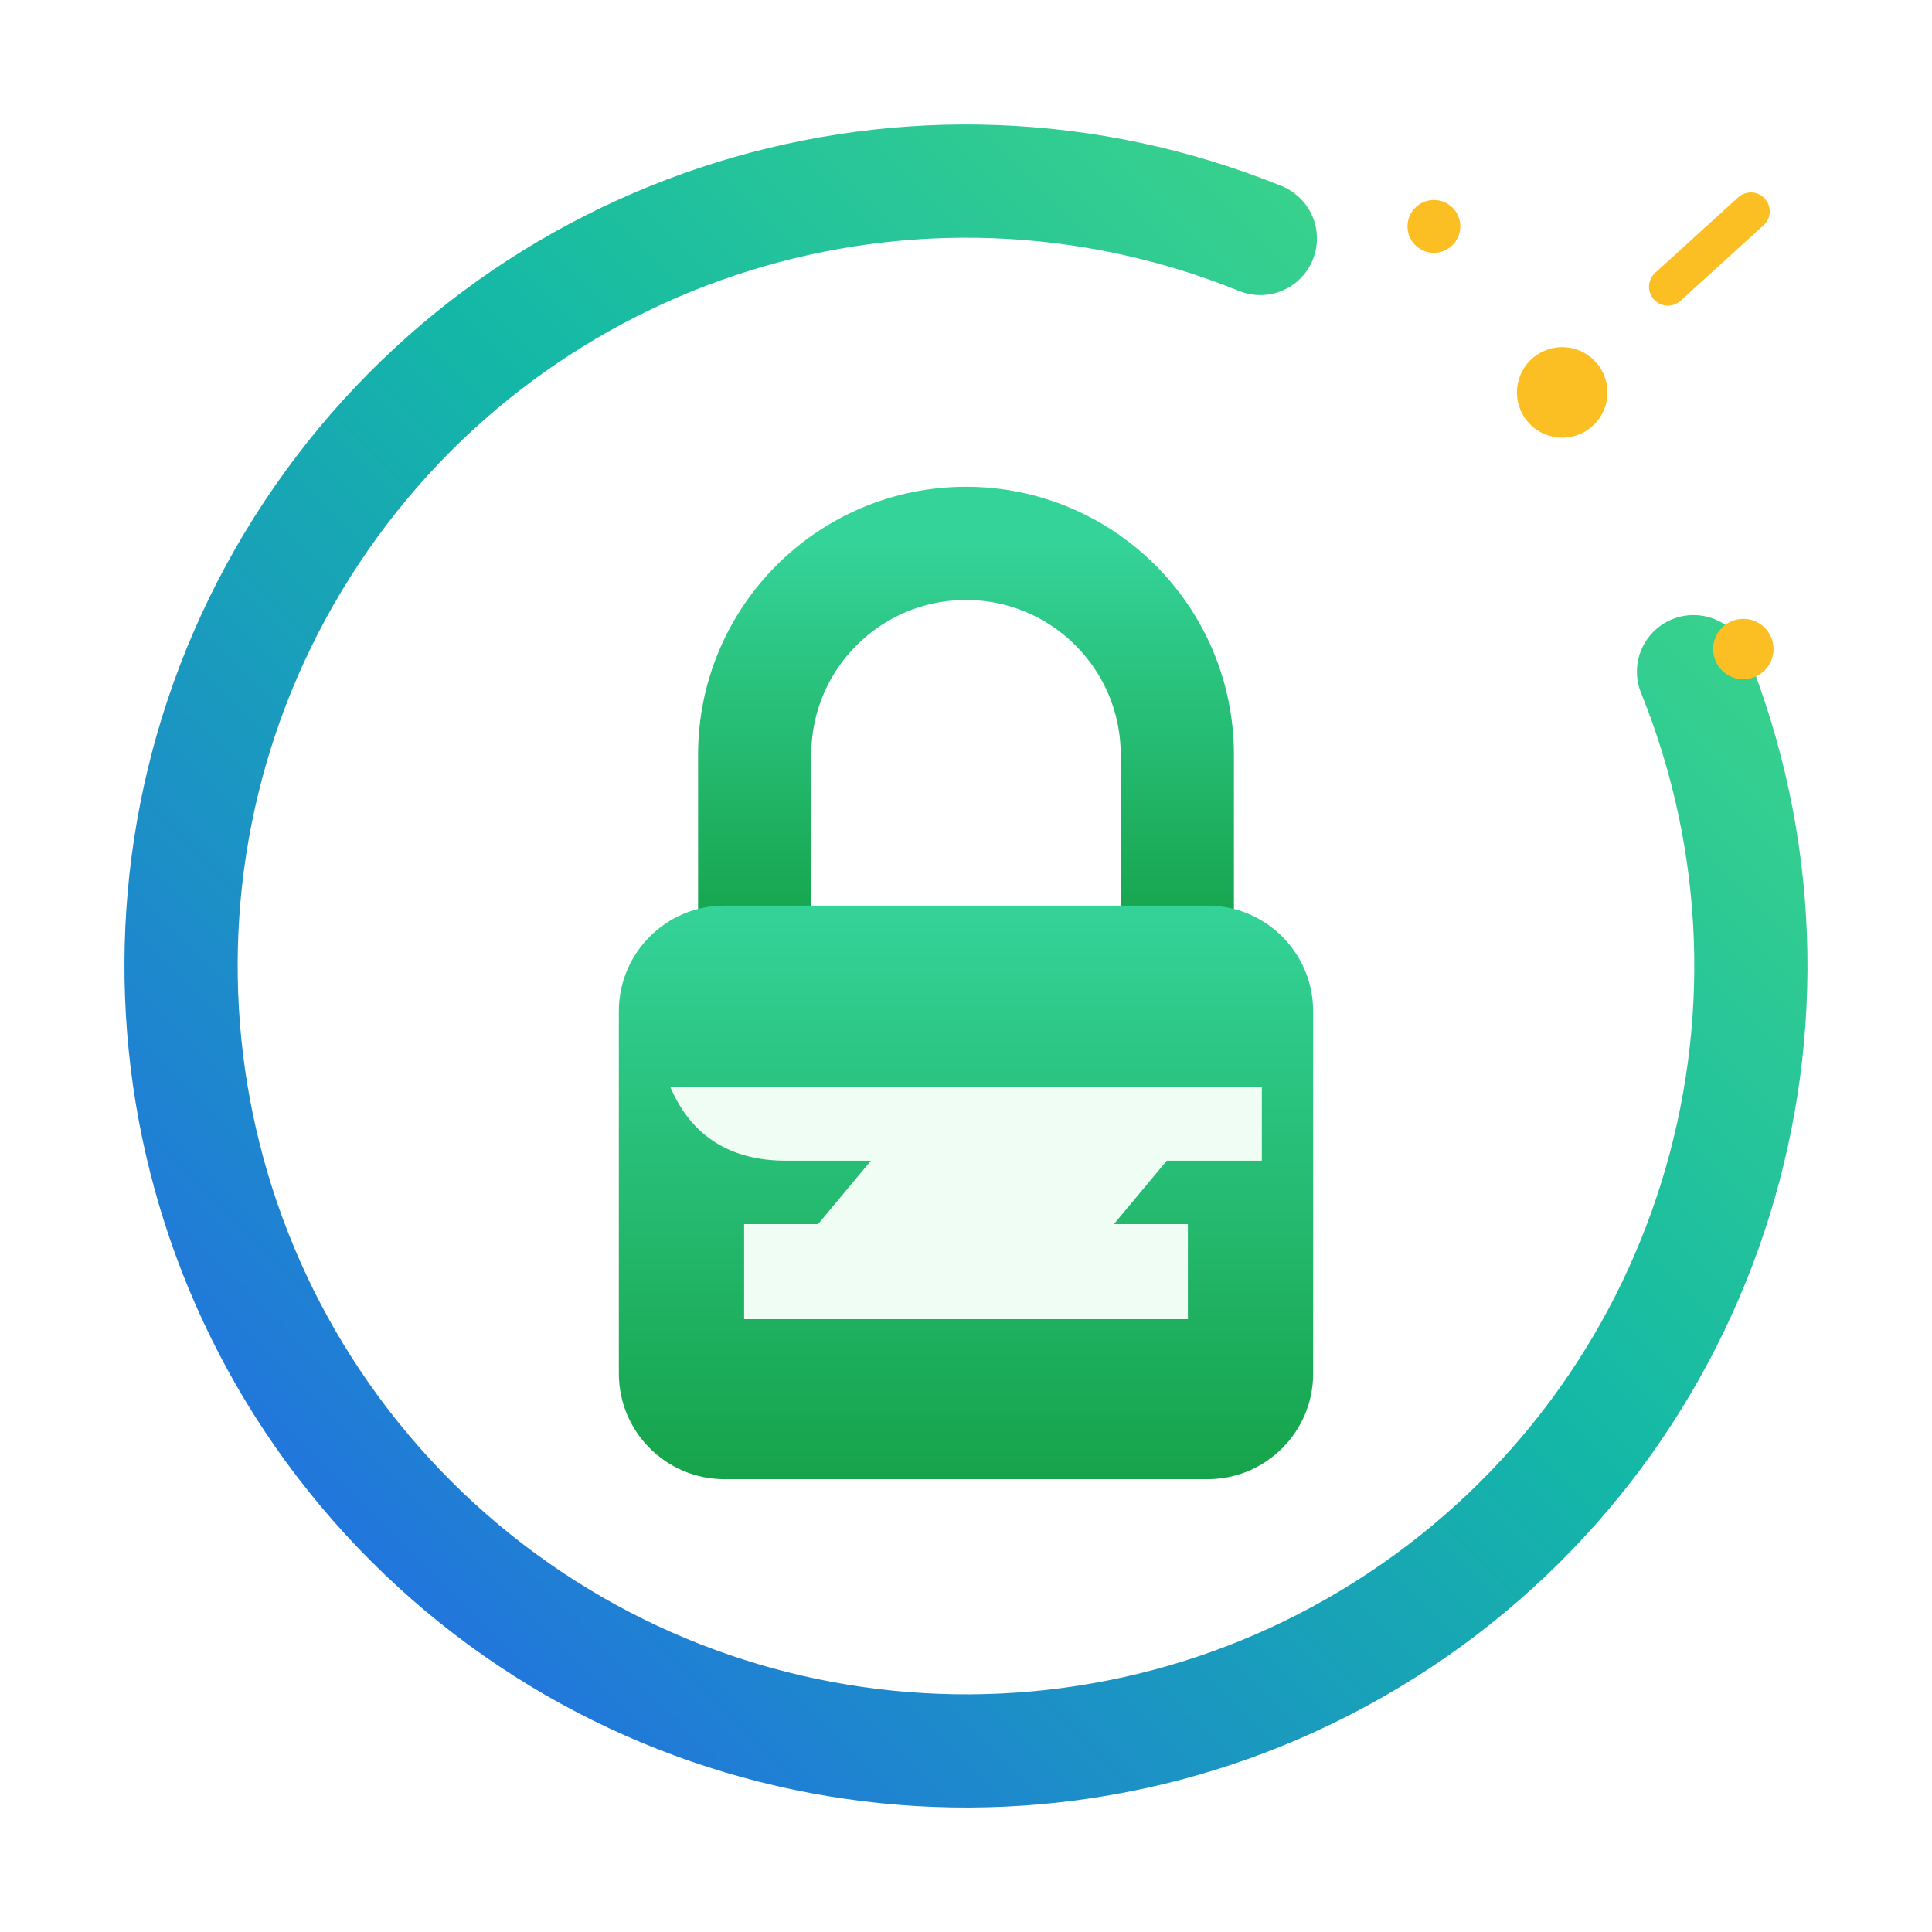
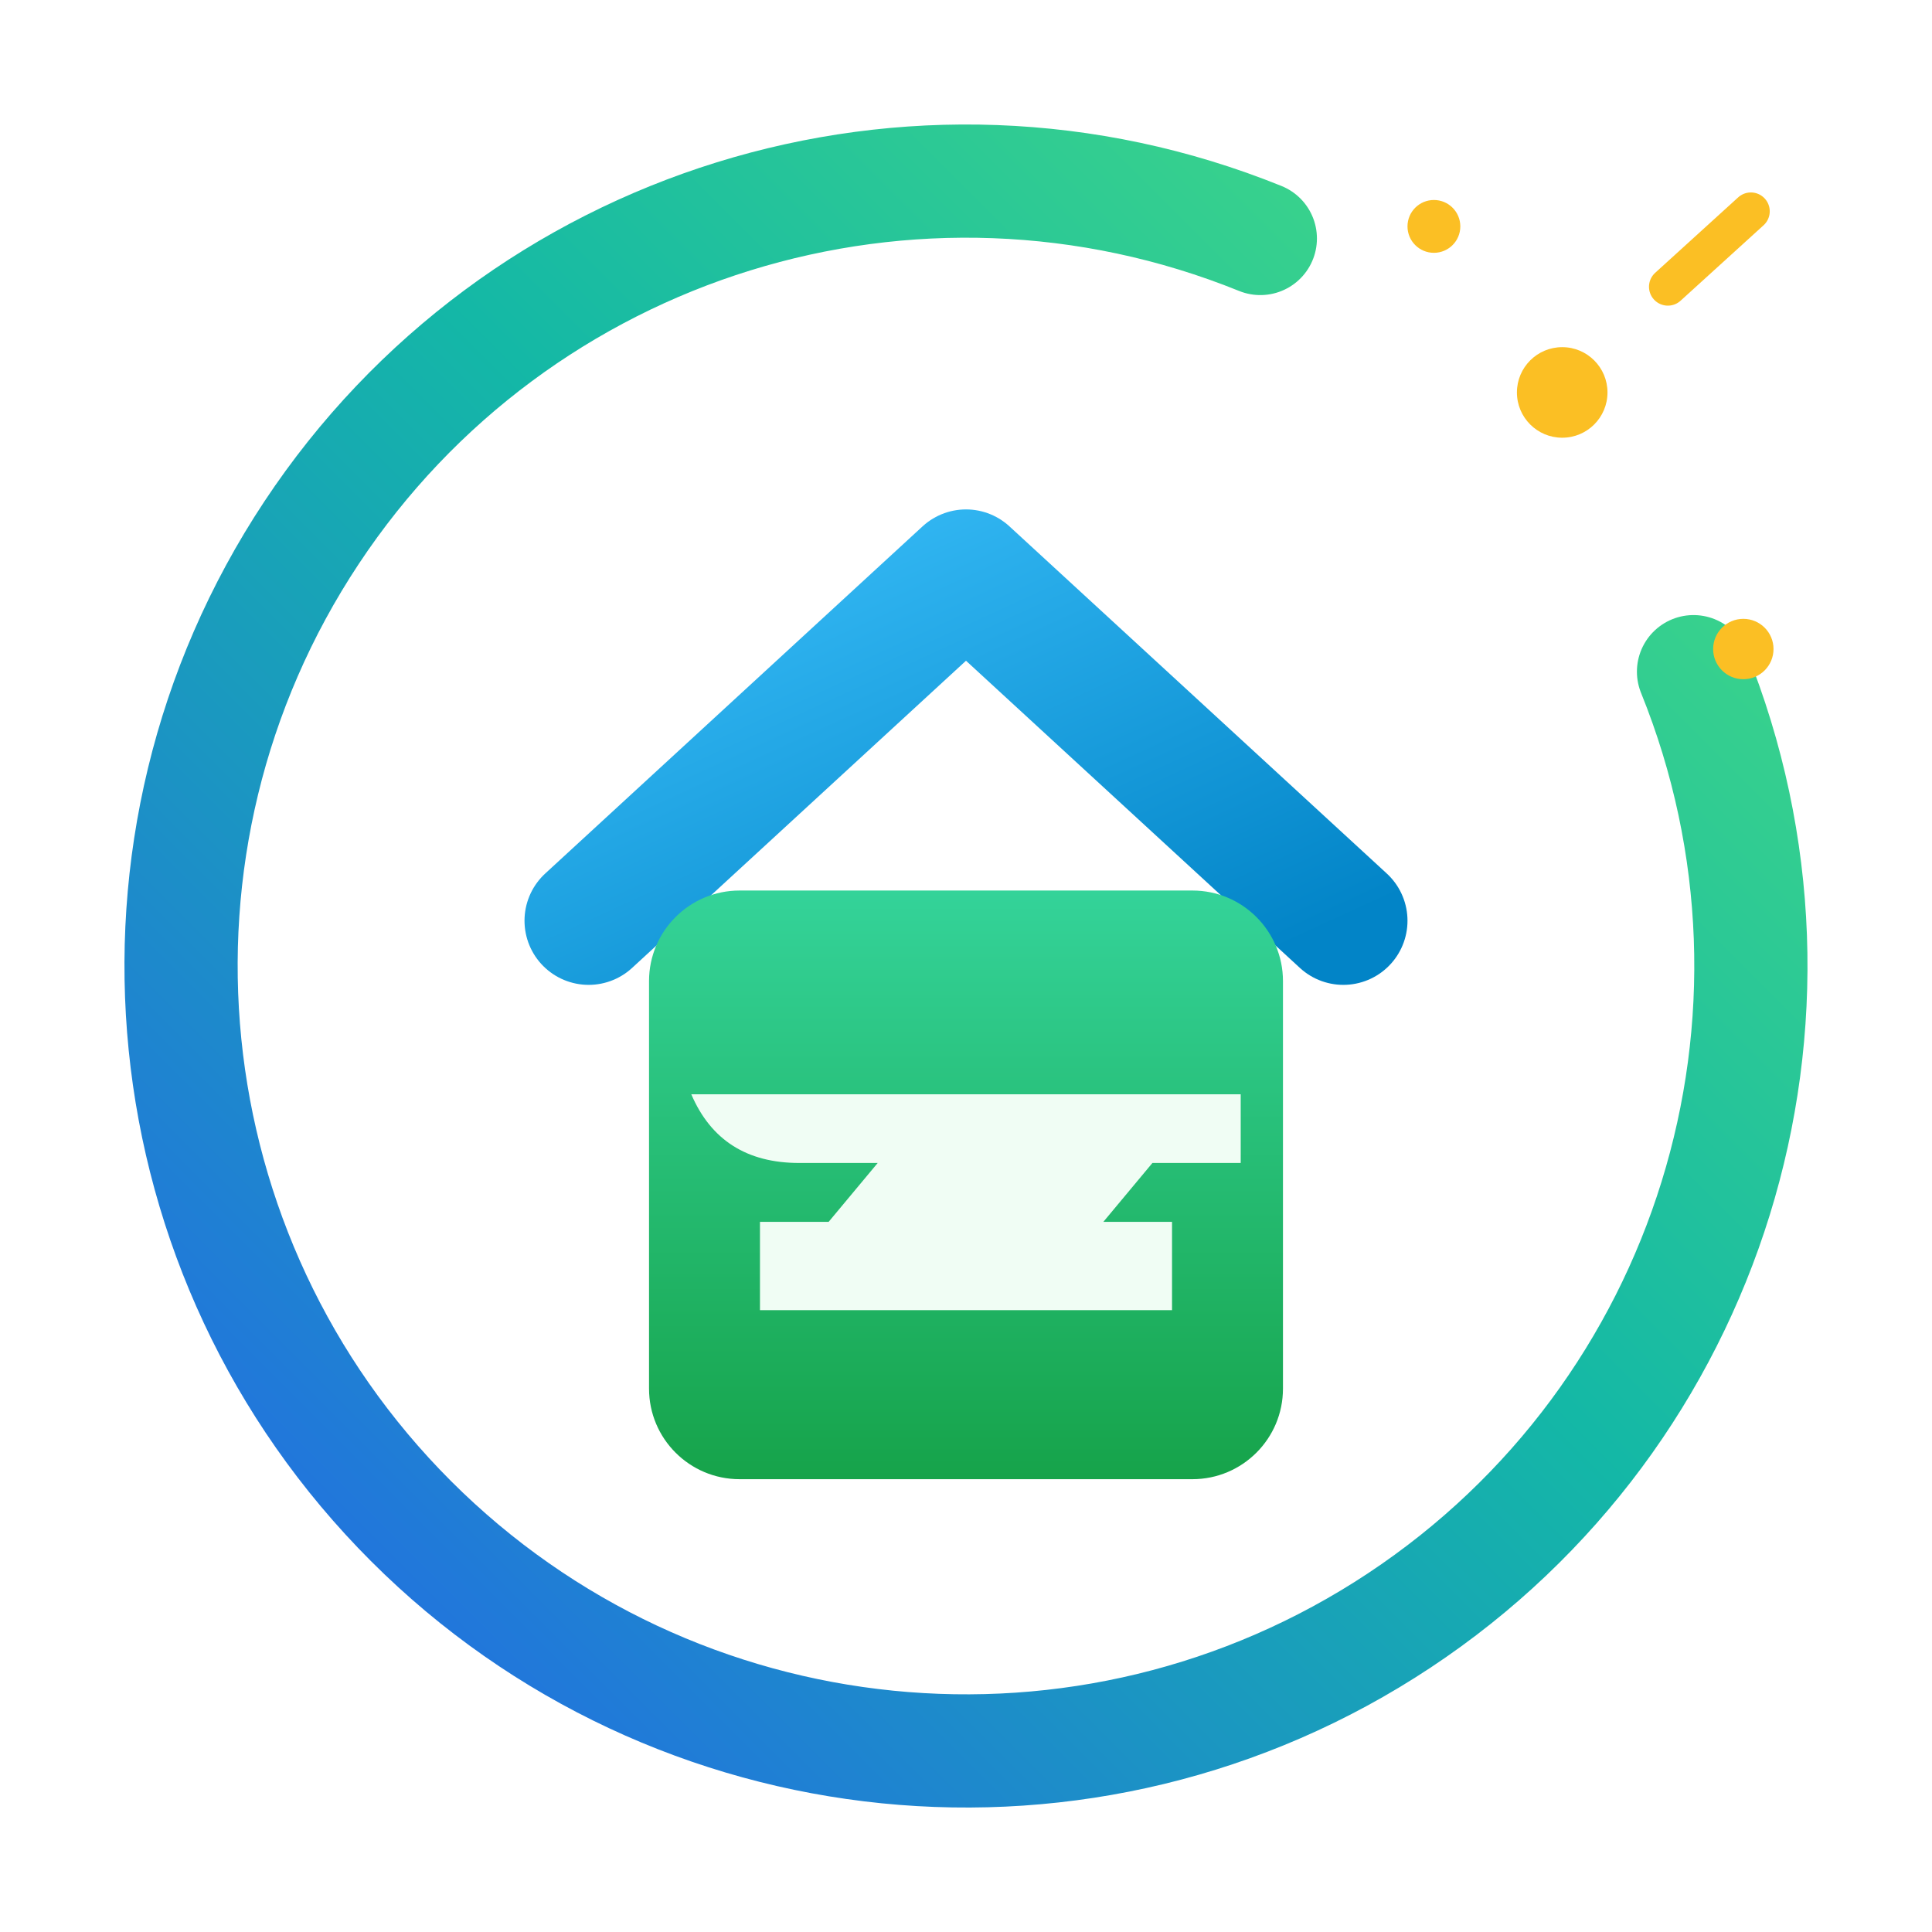
<svg xmlns="http://www.w3.org/2000/svg" viewBox="0 0 256 256" width="256" height="256">
  <defs>
    <linearGradient id="ring" x1="0" y1="1" x2="1" y2="0">
      <stop offset="0" stop-color="#2563EB" />
      <stop offset="0.55" stop-color="#14B8A6" />
      <stop offset="1" stop-color="#4ADE80" />
    </linearGradient>
-     <linearGradient id="lock" x1="0" y1="0" x2="0" y2="1">
+     <linearGradient id="body" x1="0" y1="0" x2="0" y2="1">
      <stop offset="0" stop-color="#34D399" />
      <stop offset="1" stop-color="#16A34A" />
    </linearGradient>
+     <linearGradient id="roof" x1="0" y1="0" x2="1" y2="1">
+       <stop offset="0" stop-color="#38BDF8" />
+       <stop offset="1" stop-color="#0284C7" />
+     </linearGradient>
  </defs>
  <path d="M 224.4 89.0 A 104 104 0 1 1 167.0 31.6" fill="none" stroke="url(#ring)" stroke-width="15" stroke-linecap="round" />
-   <path d="M 100 124 V 100 a 28 28 0 0 1 56 0 V 124" fill="none" stroke="url(#lock)" stroke-width="15" stroke-linecap="round" />
-   <rect x="82" y="120" width="92" height="76" rx="14" fill="url(#lock)" />
-   <path transform="translate(128 158) scale(1.4) translate(-128 -158)" d="M 100 148 H 156 V 155 H 147 L 142 161 H 149 V 170 H 107 V 161 H 114 L 119 155 H 111 Q 103 155 100 148 Z" fill="#F0FDF4" />
+   <path d="M 78 122 L 128 76 L 178 122" fill="none" stroke="url(#roof)" stroke-width="17" stroke-linecap="round" stroke-linejoin="round" />
+   <rect x="86" y="118" width="84" height="78" rx="12" fill="url(#body)" />
+   <path transform="translate(128 158) scale(1.3) translate(-128 -158)" d="M 100 148 H 156 V 155 H 147 L 142 161 H 149 V 170 H 107 V 161 H 114 L 119 155 H 111 Q 103 155 100 148 Z" fill="#F0FDF4" />
  <g fill="#FBBF24" stroke="#FBBF24" stroke-linecap="round">
    <circle cx="207" cy="52" r="6" stroke="none" />
    <circle cx="231" cy="86" r="4" stroke="none" />
    <path d="M 221 38 L 232 28" stroke-width="5" />
    <circle cx="190" cy="30" r="3.5" stroke="none" />
  </g>
</svg>
